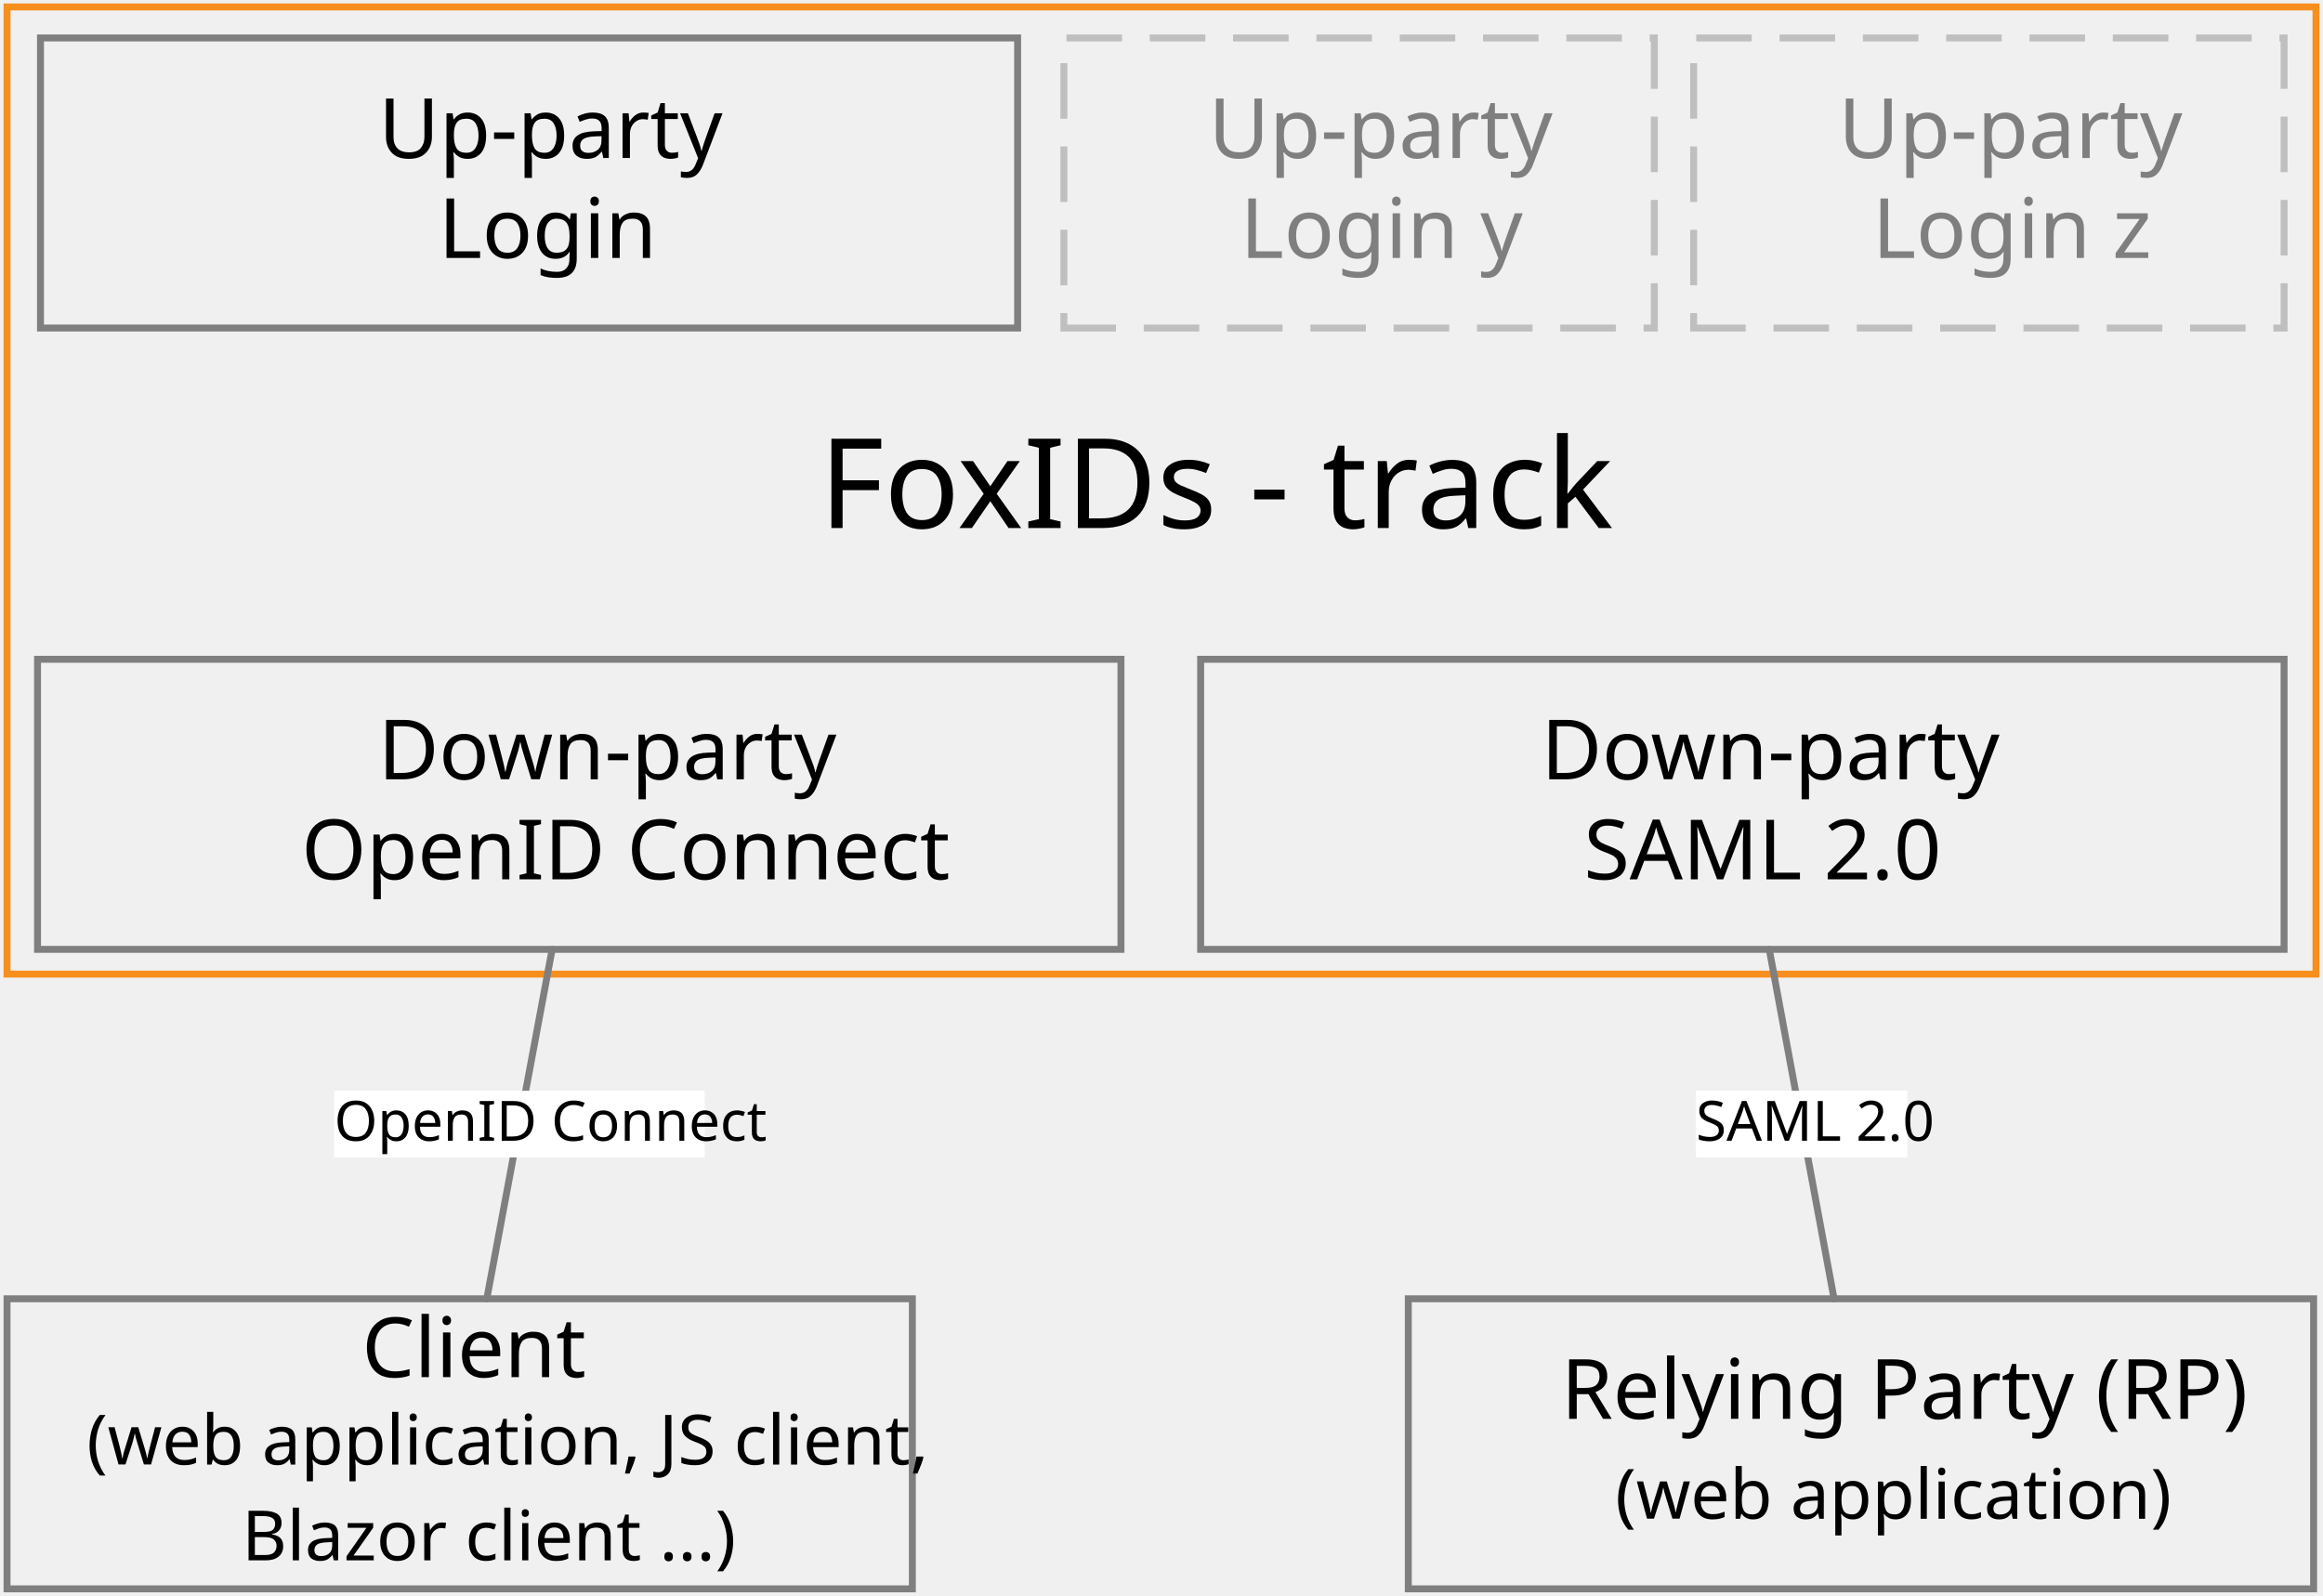
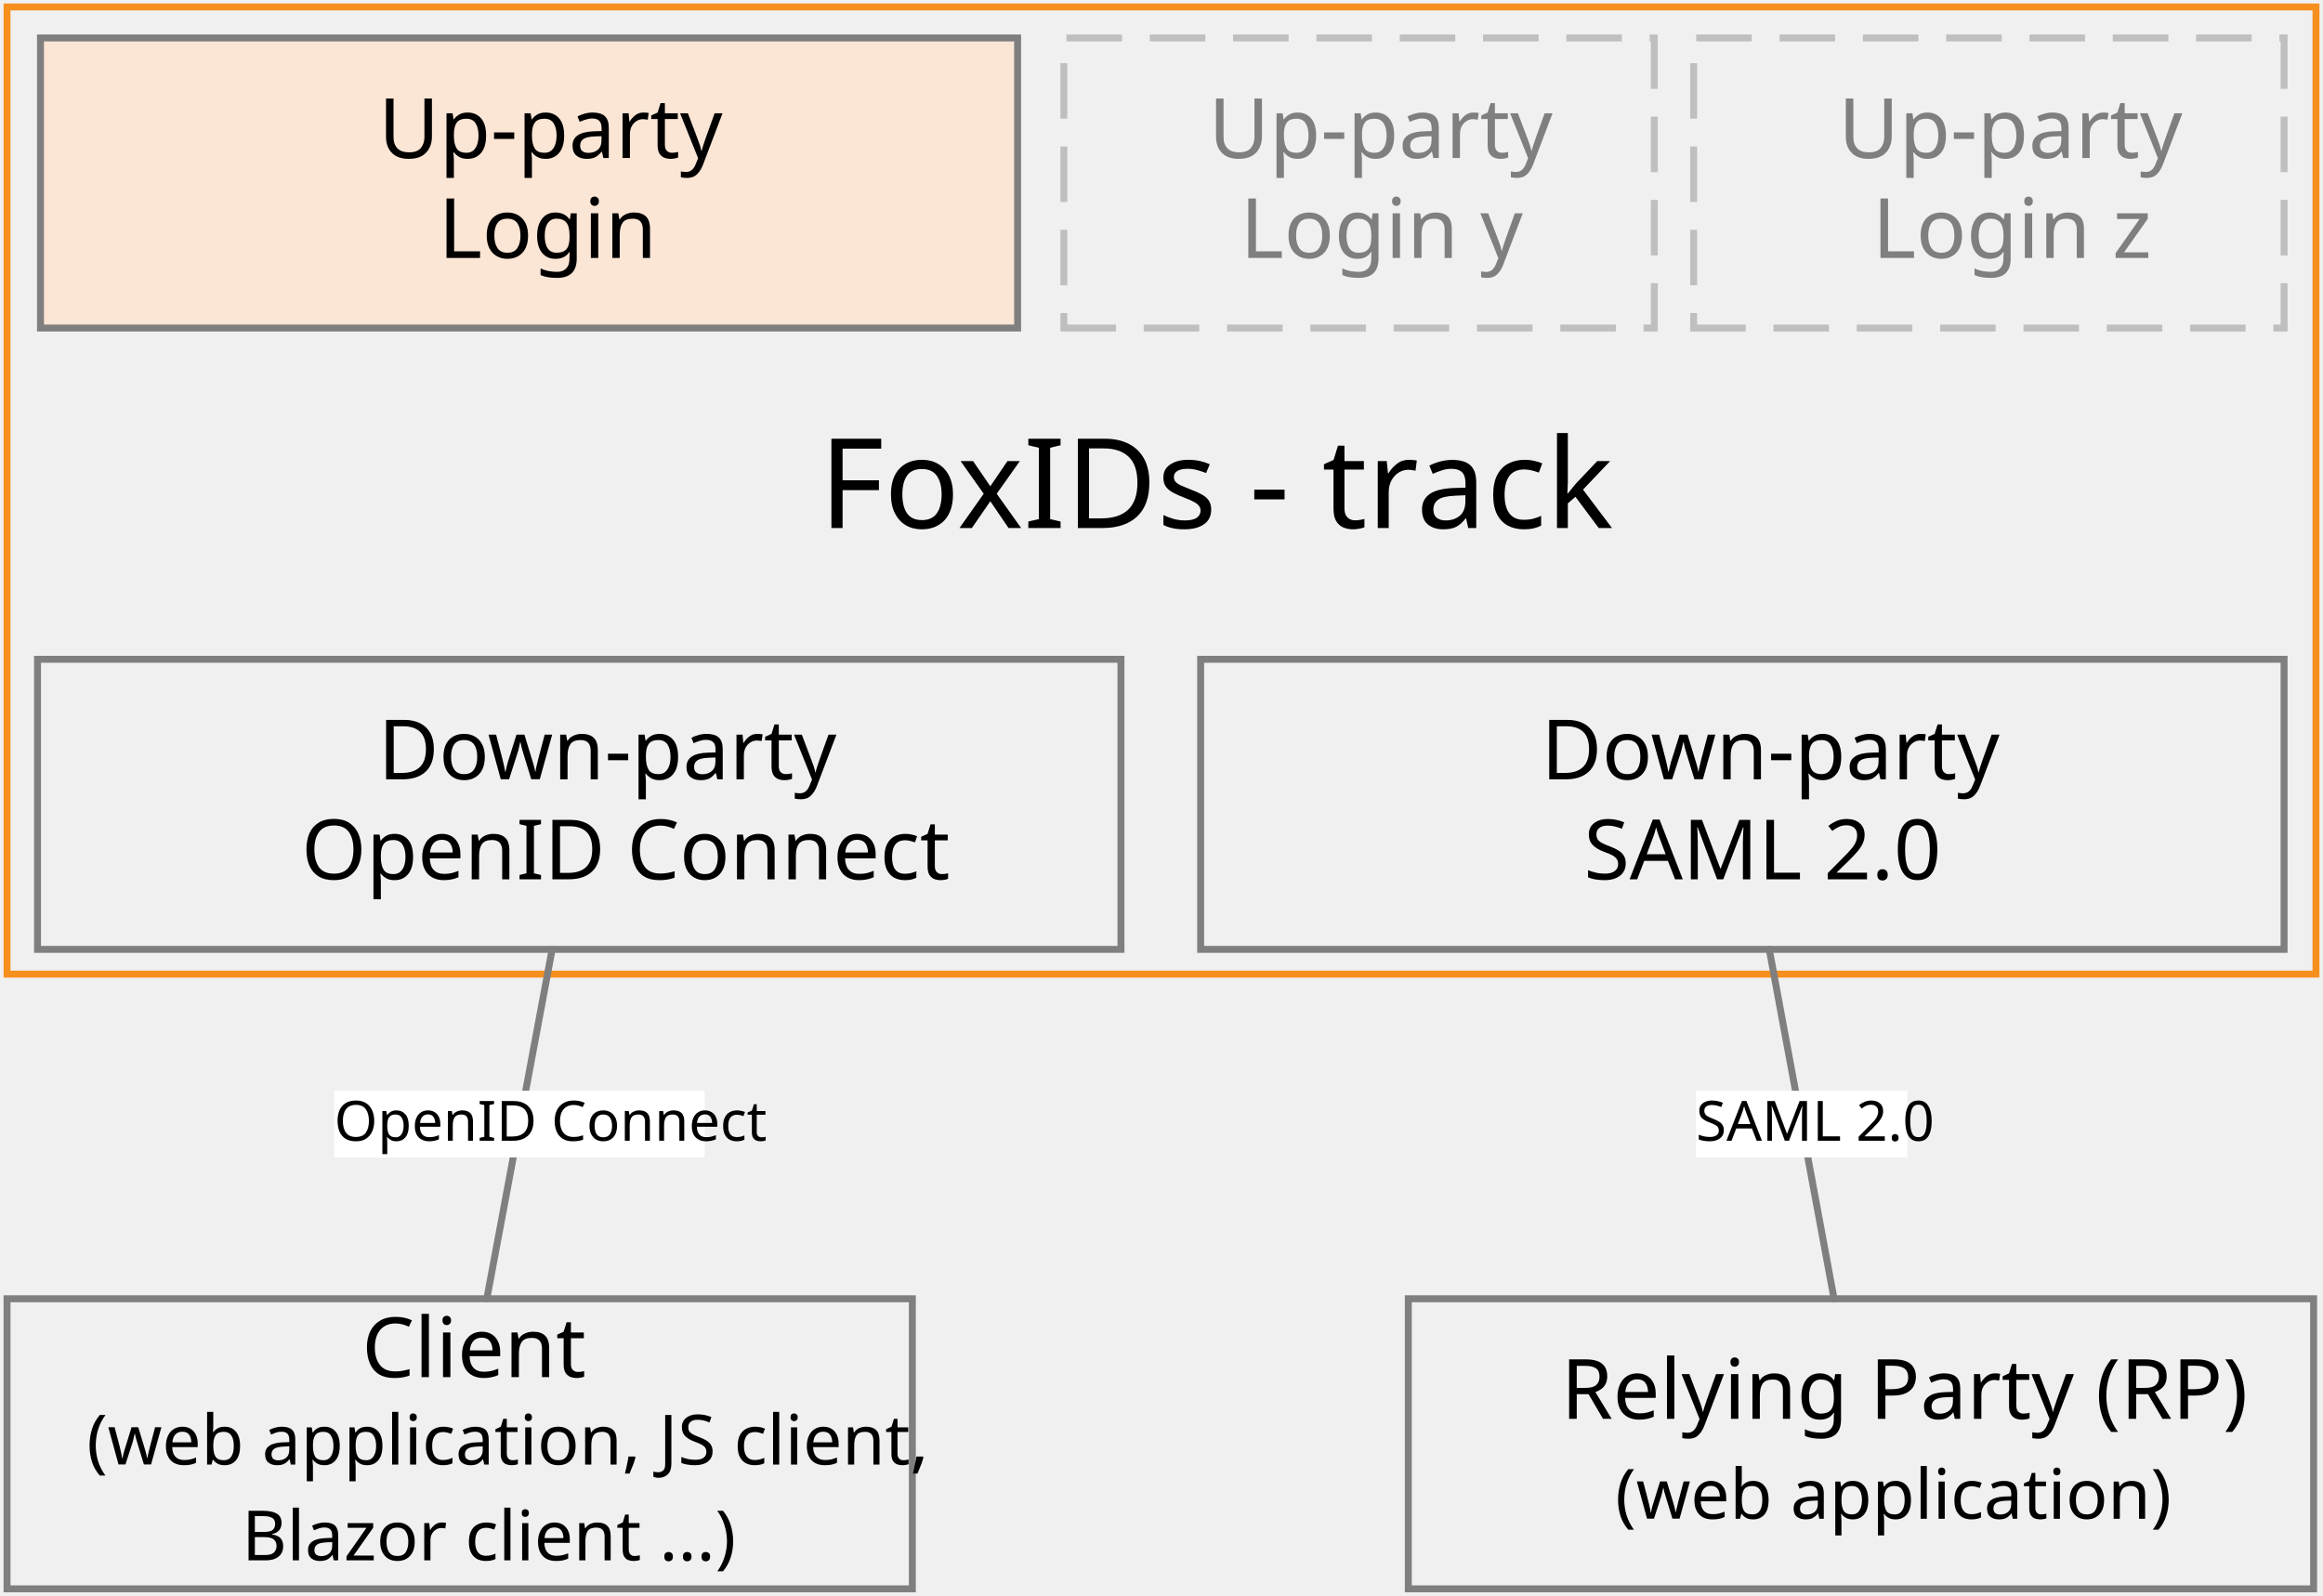
- <svg xmlns="http://www.w3.org/2000/svg" width="4.647in" height="3.193in" viewBox="0 0 334.561 229.897" xml:space="preserve" color-interpolation-filters="sRGB" class="st12">
+ <svg xmlns="http://www.w3.org/2000/svg" width="4.647in" height="3.193in" viewBox="0 0 334.561 229.897" xml:space="preserve" color-interpolation-filters="sRGB" class="st13">
  <style type="text/css">
	
		.st1 {fill:none;stroke:#f78f1e;stroke-width:1}
		.st2 {fill:#000000;font-family:Calibri;font-size:1.5em}
- 		.st3 {fill:none;stroke:#7f7f7f;stroke-width:1}
+ 		.st3 {fill:#fbe5d5;stroke:#7f7f7f;stroke-width:1}
		.st4 {fill:#000000;font-family:Calibri;font-size:1em}
		.st5 {font-size:1em}
- 		.st6 {font-size:0.833em}
- 		.st7 {stroke:#7f7f7f;stroke-linecap:round;stroke-linejoin:round;stroke-width:1}
- 		.st8 {fill:#ffffff;stroke:none;stroke-linecap:butt;stroke-width:7.2}
- 		.st9 {fill:#000000;font-family:Calibri;font-size:0.667em}
- 		.st10 {fill:none;stroke:#bfbfbf;stroke-dasharray:7,5;stroke-width:1}
- 		.st11 {fill:#7f7f7f;font-family:Calibri;font-size:1em}
- 		.st12 {fill:none;fill-rule:evenodd;font-size:12px;overflow:visible;stroke-linecap:square;stroke-miterlimit:3}
+ 		.st6 {fill:none;stroke:#7f7f7f;stroke-width:1}
+ 		.st7 {font-size:0.833em}
+ 		.st8 {stroke:#7f7f7f;stroke-linecap:round;stroke-linejoin:round;stroke-width:1}
+ 		.st9 {fill:#ffffff;stroke:none;stroke-linecap:butt;stroke-width:7.2}
+ 		.st10 {fill:#000000;font-family:Calibri;font-size:0.667em}
+ 		.st11 {fill:none;stroke:#bfbfbf;stroke-dasharray:7,5;stroke-width:1}
+ 		.st12 {fill:#7f7f7f;font-family:Calibri;font-size:1em}
+ 		.st13 {fill:none;fill-rule:evenodd;font-size:12px;overflow:visible;stroke-linecap:square;stroke-miterlimit:3}
	
	</style>
  <g>
    <g id="shape1-1" transform="translate(1,-89.5608)">
      <rect x="0" y="90.561" width="332.561" height="139.336" class="st1" />
      <text x="116.99" y="165.63" class="st2">FoxIDs - track</text>
    </g>
    <g id="shape2-4" transform="translate(5.81889,-182.639)">
      <rect x="0" y="188.107" width="140.74" height="41.789" class="st3" />
      <text x="48.69" y="205.4" class="st4">Up-party  <tspan x="57.33" dy="1.2em" class="st5">Login</tspan>
      </text>
    </g>
    <g id="shape3-8" transform="translate(5.39367,-93.126)">
-       <rect x="0" y="188.107" width="156.047" height="41.789" class="st3" />
+       <rect x="0" y="188.107" width="156.047" height="41.789" class="st6" />
      <text x="49.05" y="205.4" class="st4">Down-party  <tspan x="38" dy="1.2em" class="st5">OpenID Connect</tspan>
      </text>
    </g>
    <g id="shape4-12" transform="translate(172.921,-93.126)">
-       <rect x="0" y="188.107" width="156.047" height="41.789" class="st3" />
+       <rect x="0" y="188.107" width="156.047" height="41.789" class="st6" />
      <text x="49.05" y="205.4" class="st4">Down-party  <tspan x="55.19" dy="1.2em" class="st5">SAML 2.0</tspan>
      </text>
    </g>
    <g id="shape7-16" transform="translate(1,-1)">
-       <rect x="0" y="188.107" width="130.394" height="41.789" class="st3" />
-       <text x="51.1" y="199.4" class="st4">Client  <tspan x="11.48" dy="1.26em" class="st6">(web application, JS client,  </tspan>
-         <tspan x="33.82" dy="1.38em" class="st6">Blazor client ...)</tspan>
+       <rect x="0" y="188.107" width="130.394" height="41.789" class="st6" />
+       <text x="51.1" y="199.4" class="st4">Client  <tspan x="11.48" dy="1.26em" class="st7">(web application, JS client,  </tspan>
+         <tspan x="33.82" dy="1.38em" class="st7">Blazor client ...)</tspan>
      </text>
    </g>
    <g id="shape8-21" transform="translate(81.8937,-93.126)">
-       <path d="M-2.38 229.9 L-11.79 280.23" class="st7" />
-       <rect x="-33.768" y="250.265" width="53.363" height="9.6" class="st8" />
-       <text x="-33.77" y="257.47" class="st9">OpenID Connect</text>
+       <path d="M-2.38 229.9 L-11.79 280.23" class="st8" />
+       <rect x="-33.768" y="250.265" width="53.363" height="9.6" class="st9" />
+       <text x="-33.77" y="257.47" class="st10">OpenID Connect</text>
    </g>
    <g id="shape11-26" transform="translate(202.827,-1)">
-       <rect x="0" y="188.107" width="130.394" height="41.789" class="st3" />
-       <text x="22.01" y="205.4" class="st4">Relying Party (RP) <tspan x="29.81" dy="1.44em" class="st6">(web application)</tspan>
+       <rect x="0" y="188.107" width="130.394" height="41.789" class="st6" />
+       <text x="22.01" y="205.4" class="st4">Relying Party (RP) <tspan x="29.81" dy="1.44em" class="st7">(web application)</tspan>
      </text>
    </g>
    <g id="shape12-30" transform="translate(252.398,-93.126)">
-       <path d="M2.42 229.9 L11.75 280.23" class="st7" />
-       <rect x="-8.136" y="250.265" width="30.445" height="9.6" class="st8" />
-       <text x="-8.14" y="257.47" class="st9">SAML 2.0</text>
+       <path d="M2.42 229.9 L11.75 280.23" class="st8" />
+       <rect x="-8.136" y="250.265" width="30.445" height="9.6" class="st9" />
+       <text x="-8.14" y="257.47" class="st10">SAML 2.0</text>
    </g>
    <g id="shape13-35" transform="translate(153.22,-182.639)">
-       <path d="M0 229.9 L85.04 229.9 L85.04 188.11 L0 188.11 L0 229.9 Z" class="st10" />
-       <text x="20.84" y="205.4" class="st11">Up-party  <tspan x="25.41" dy="1.2em" class="st5">Login y</tspan>
+       <path d="M0 229.9 L85.04 229.9 L85.04 188.11 L0 188.11 L0 229.9 Z" class="st11" />
+       <text x="20.84" y="205.4" class="st12">Up-party  <tspan x="25.41" dy="1.2em" class="st5">Login y</tspan>
      </text>
    </g>
    <g id="shape14-39" transform="translate(243.929,-182.639)">
-       <path d="M0 229.9 L85.04 229.9 L85.04 188.11 L0 188.11 L0 229.9 Z" class="st10" />
-       <text x="20.84" y="205.4" class="st11">Up-party  <tspan x="25.75" dy="1.2em" class="st5">Login z</tspan>
+       <path d="M0 229.9 L85.04 229.9 L85.04 188.11 L0 188.11 L0 229.9 Z" class="st11" />
+       <text x="20.84" y="205.4" class="st12">Up-party  <tspan x="25.75" dy="1.2em" class="st5">Login z</tspan>
      </text>
    </g>
  </g>
</svg>
